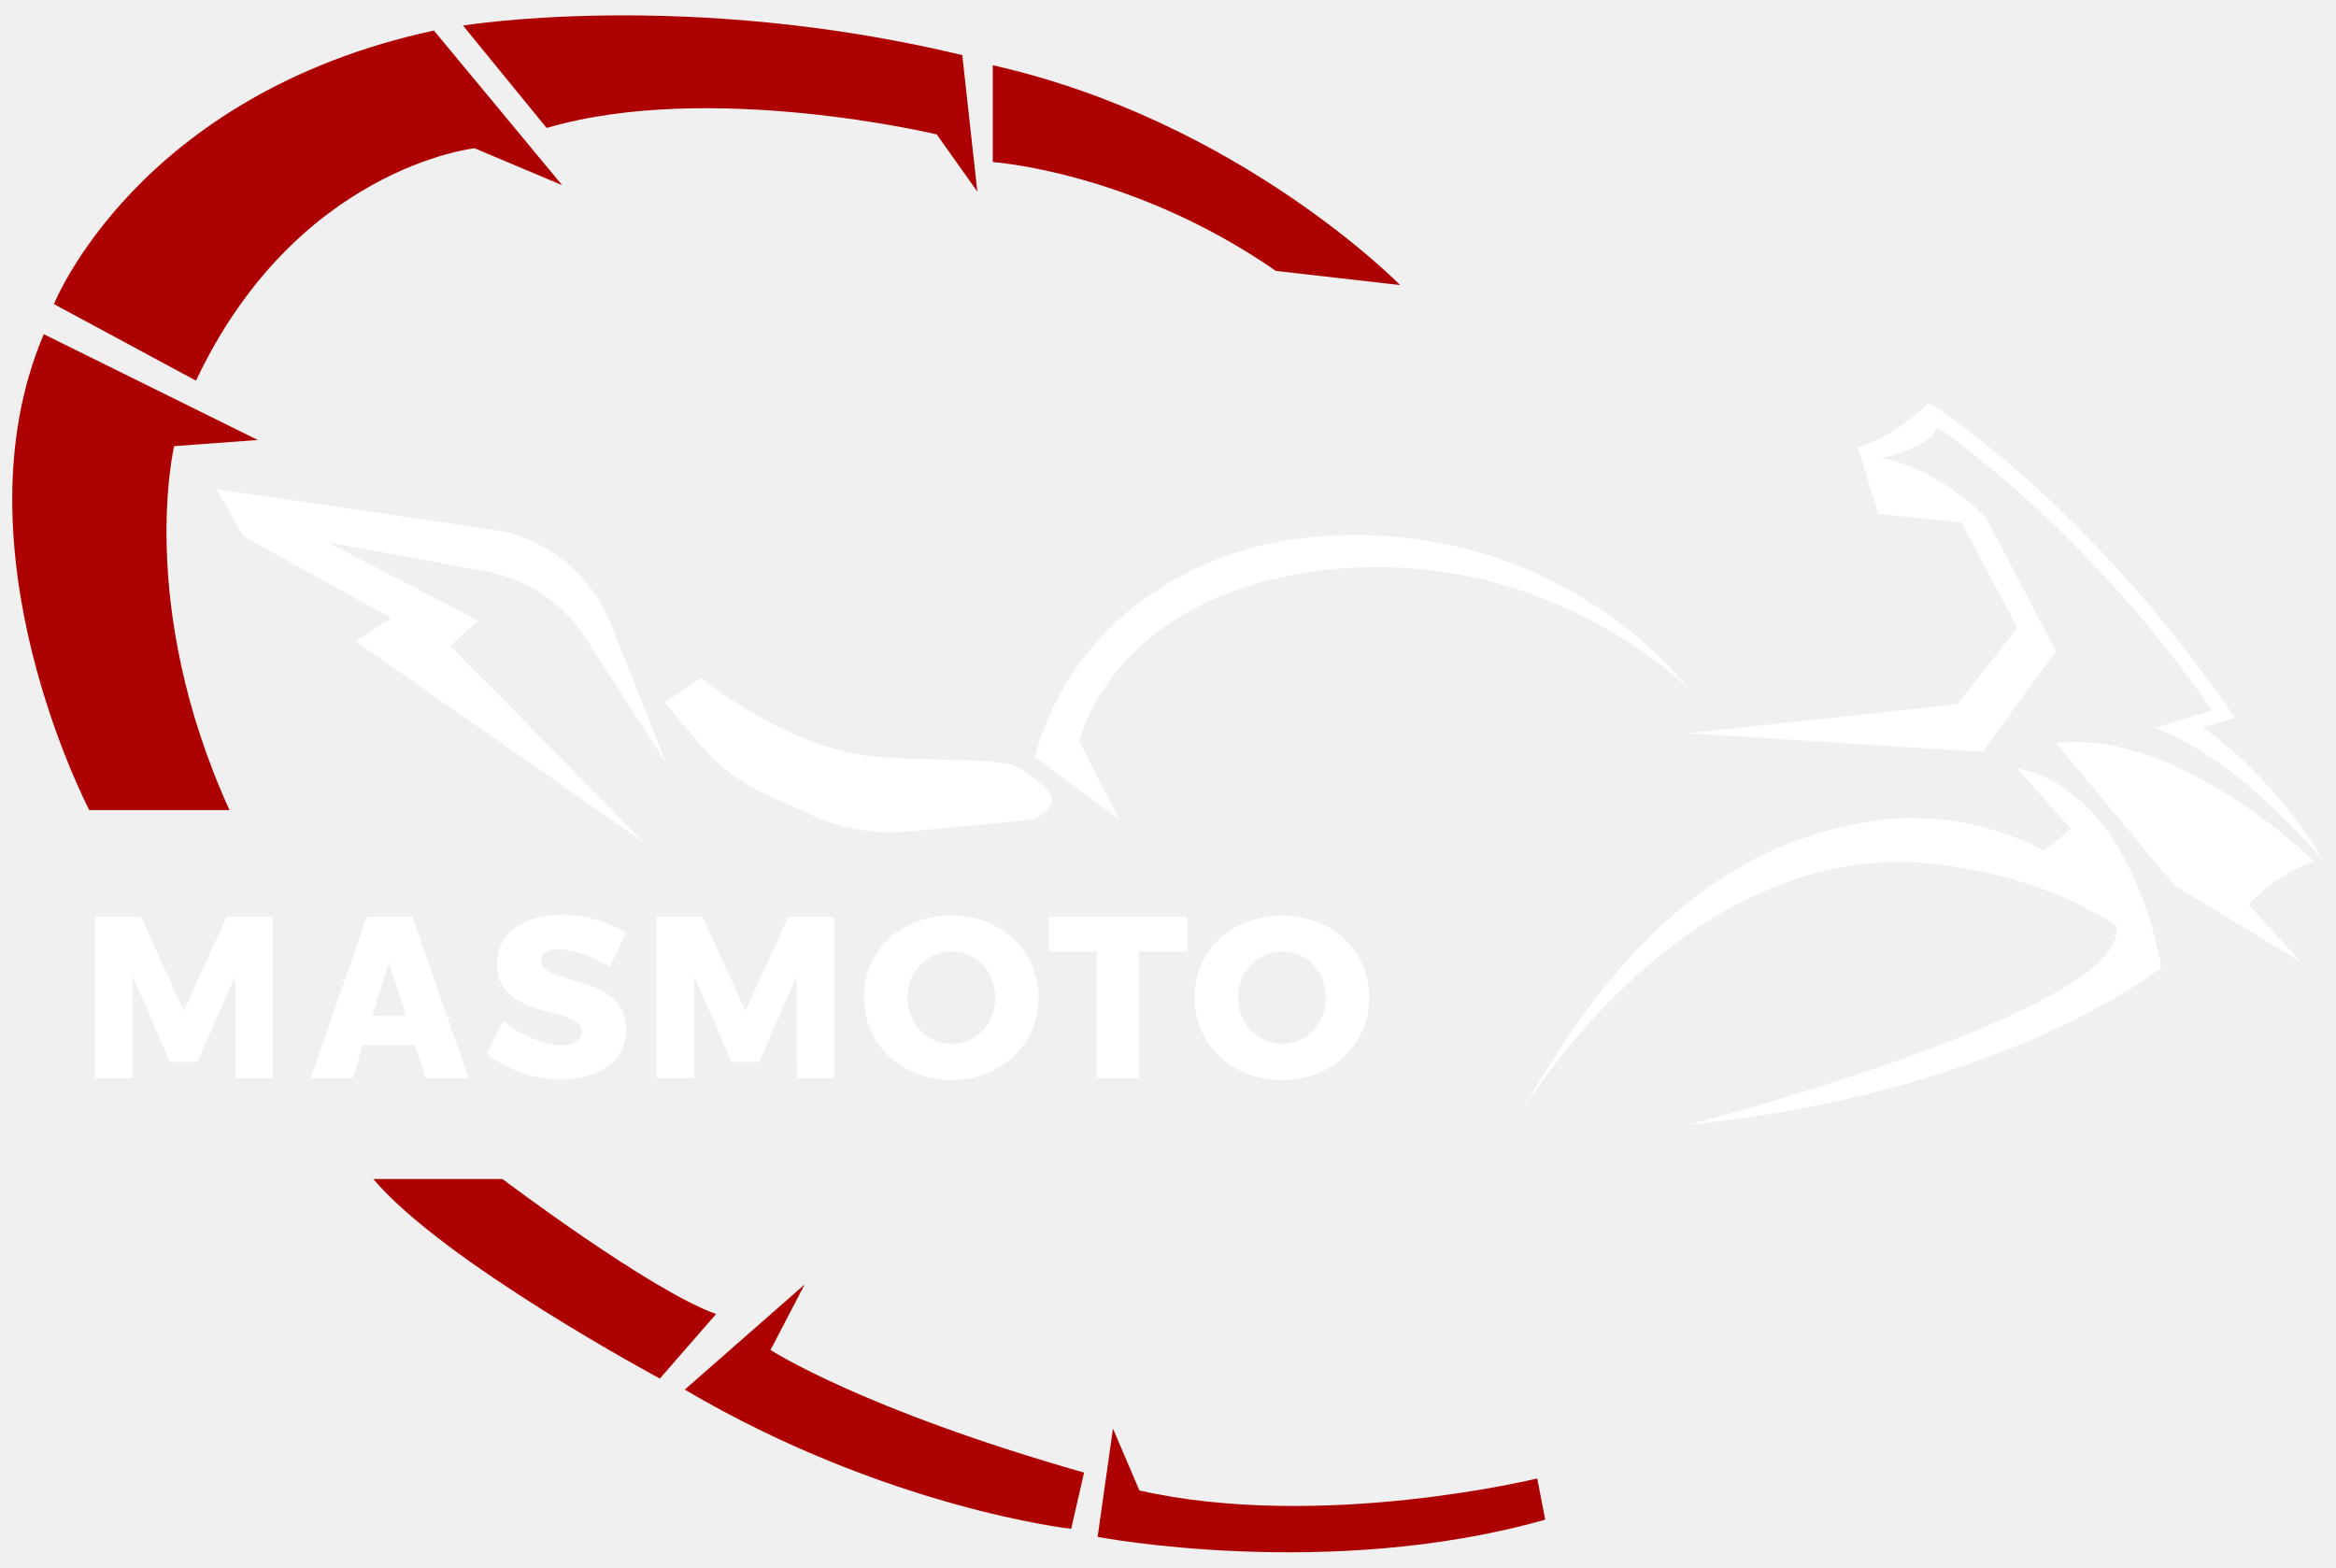
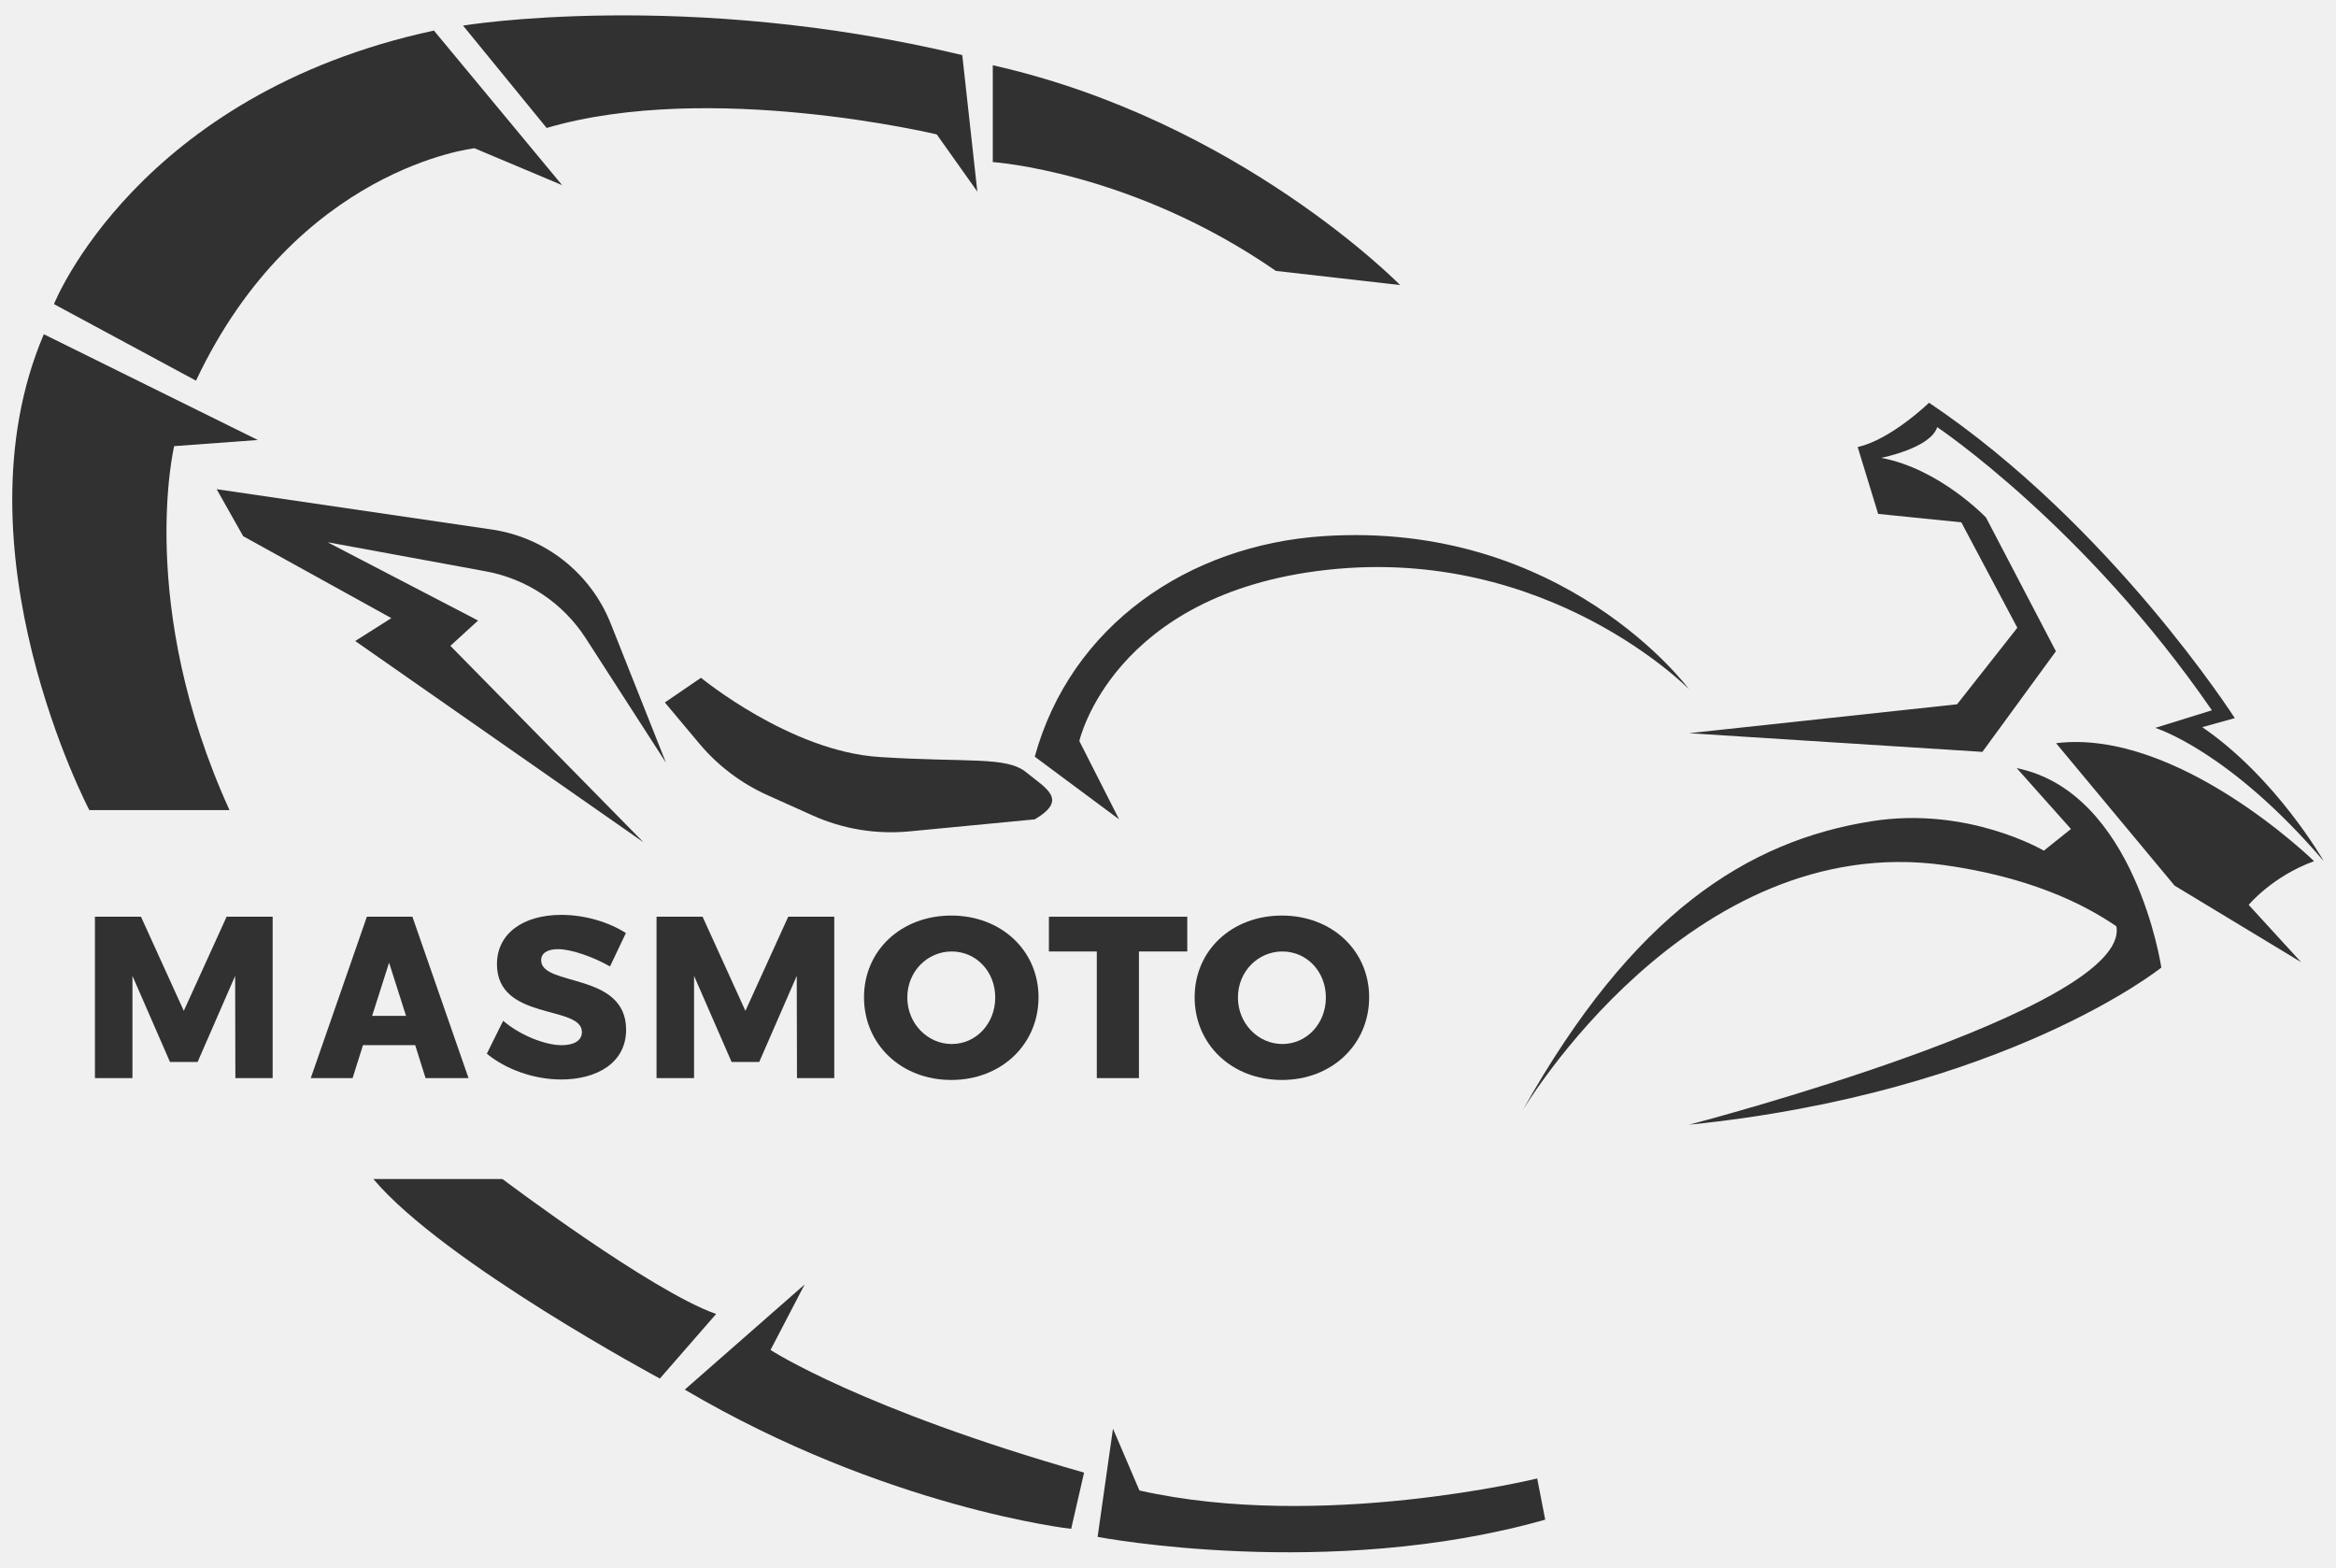
<svg xmlns="http://www.w3.org/2000/svg" version="1.1" id="dark" x="0px" y="0px" width="380px" height="255px" viewBox="0 0 380 255" style="enable-background:new 0 0 380 255;" xml:space="preserve">
  <style type="text/css">

- 	.st0{fill:#AD0000;}
- 	.st1{fill:#FFFFFF;}
+ 	.st0{fill:#313131;}
+ 	.st1{fill:#313131;}

</style>
  <g>
    <g>
      <path class="st0" d="M7.129,54.368L41.935,71.57l-13.602,1c0,0-6.201,25.803,9.001,59.208H14.53    C14.53,131.777-7.787,89.322,7.129,54.368z" />
      <path class="st0" d="M8.779,49.468c0,0,13.502-34.089,61.807-44.498l20.853,25.146l-14.252-6c0,0-28.952,3.15-45.304,37.804    L8.779,49.468z" />
      <path class="st0" d="M75.324,4.162c0,0,36.205-6.001,81.21,4.801l2.45,22.203l-6.601-9.301c0,0-36.905-8.851-63.458-1.05    L75.324,4.162z" />
      <path class="st0" d="M161.497,10.613v15.752c0,0,22.653,1.5,46.055,17.702l20.203,2.3    C227.755,46.367,201.65,19.664,161.497,10.613z" />
      <path class="st0" d="M60.735,191.785h21.002c0,0,24.103,18.201,34.754,21.953l-9.151,10.501    C107.34,224.239,72.186,205.386,60.735,191.785z" />
      <path class="st0" d="M111.391,226.04l19.502-17.103l-5.55,10.651c0,0,14.701,9.601,51.006,19.952l-2.101,9.15    C174.248,248.691,144.133,245.32,111.391,226.04z" />
      <path class="st0" d="M181.049,232.391l-2.5,17.602c0,0,37.604,7.201,72.811-2.801l-1.301-6.7c0,0-35.154,8.608-64.708,1.954    L181.049,232.391z" />
      <g>
        <path class="st1" d="M319.049,84.964l9.113,17.15l-9.8,12.447l-43.61,4.704l47.727,3.038l11.956-16.366L323.066,84.18     c0,0-7.547-7.938-17.053-9.702c0,0,8.035-1.568,9.113-4.999c0,0,24.035,16.087,44.688,46.06l-9.219,2.862     c0,0,11.991,3.639,27.409,21.675c0,0-7.679-13.515-19.76-21.793l5.293-1.47c0,0-20.165-31.452-49.735-51.303     c0,0-6.224,6.027-11.612,7.203l3.332,10.878L319.049,84.964z" />
        <path class="st1" d="M376.428,140.077c0,0-22.177-21.642-41.963-19.186l19.275,23.167l20.58,12.445l-8.525-9.311     C365.795,147.193,369.575,142.59,376.428,140.077z" />
        <path class="st1" d="M328.063,124.948l8.821,9.897l-4.41,3.528c0,0-12.316-7.297-28.071-4.783     c-20.146,3.216-38.764,14.976-56.752,47.099c0,0,27.102-45.787,68.653-39.963c13.669,1.916,22.528,6.203,27.973,9.953     c2.394,13.562-69.524,32.271-69.524,32.271c51.628-5.277,76.833-25.563,76.833-25.563c-0.134-0.207-0.313-0.42-0.476-0.63     c0.311,0.392,0.476,0.63,0.476,0.63S347.37,128.868,328.063,124.948z M347.202,152.891c0.227,0.189,0.419,0.355,0.626,0.536     C347.618,153.247,347.405,153.059,347.202,152.891z" />
        <path class="st1" d="M215.169,87.218c-21.847,1.47-40.965,14.504-46.845,35.868l13.72,10.191l-6.468-12.739     c0,0,5.375-23.936,40.181-27.832c36.045-4.035,58.995,19.404,58.995,19.404S254.486,84.573,215.169,87.218z" />
        <path class="st1" d="M124.838,129.338l7.359,3.309c4.923,2.213,10.336,3.104,15.708,2.59l20.419-1.957     c5.488-3.234,1.862-4.998-1.372-7.645c-3.234-2.646-9.408-1.568-23.912-2.499c-14.504-0.931-29.008-12.887-29.008-12.887     l-5.88,4.018l5.617,6.697C116.78,124.554,120.564,127.416,124.838,129.338z" />
        <path class="st1" d="M104.669,137.002l-31.406-31.948l4.509-4.116l-24.499-12.74l25.748,4.735     c6.693,1.23,12.579,5.172,16.267,10.892l13.048,20.241l-8.99-22.636c-3.252-8.188-10.626-14.02-19.344-15.297l-44.76-6.56     l4.313,7.644l24.106,13.328l-5.88,3.724L104.669,137.002z" />
      </g>
    </g>
    <g>
      <path class="st1" d="M50.553,175.368l9.128-26.252h7.405l9.129,26.252h-6.987l-1.688-5.36h-8.494l-1.688,5.36H50.553z     M66.051,165.247l-2.759-8.656l-2.758,8.656H66.051z" />
      <path class="st1" d="M114.29,149.115l6.967,15.314l6.967-15.314h7.488v26.252h-6.065l-0.037-16.628l-6.107,14.007h-4.492    l-6.107-14.007v16.628h-6.103v-26.252H114.29z" />
      <path class="st1" d="M168.938,162.221c0,7.682-6.066,13.449-14.195,13.449c-8.124,0-14.194-5.768-14.194-13.449    c0-7.639,6.07-13.293,14.194-13.293C162.872,148.927,168.938,154.618,168.938,162.221z M147.593,162.257    c0,4.272,3.331,7.566,7.228,7.566c3.93,0,7.077-3.294,7.077-7.566c0-4.268-3.147-7.487-7.077-7.487    C150.887,154.77,147.593,157.989,147.593,162.257z" />
      <path class="st1" d="M193.137,149.115v5.654h-7.863v20.599h-6.856V154.77h-7.791v-5.654H193.137z" />
      <path class="st1" d="M222.721,162.221c0,7.682-6.064,13.449-14.193,13.449c-8.125,0-14.194-5.768-14.194-13.449    c0-7.639,6.069-13.293,14.194-13.293C216.654,148.927,222.721,154.618,222.721,162.221z M201.377,162.257    c0,4.272,3.33,7.566,7.229,7.566c3.93,0,7.076-3.294,7.076-7.566c0-4.268-3.146-7.487-7.076-7.487    C204.67,154.77,201.377,157.989,201.377,162.257z" />
      <path class="st1" d="M22.932,149.115l6.967,15.314l6.967-15.314h7.488v26.252h-6.066l-0.036-16.627l-6.107,14.007h-4.492    l-6.107-14.007v16.628h-6.103v-26.252L22.932,149.115L22.932,149.115z" />
      <path class="st1" d="M90.767,154.395c-1.647,0-2.736,0.6-2.736,1.797c0,4.347,13.82,1.871,13.82,11.313    c0,5.353-4.716,8.088-10.558,8.088c-4.382,0-8.952-1.61-12.1-4.194l2.658-5.356c2.699,2.323,6.779,3.97,9.515,3.97    c2.021,0,3.293-0.75,3.293-2.136c0-4.455-13.819-1.756-13.819-11.047c0-4.904,4.158-8.015,10.489-8.015    c3.856,0,7.753,1.199,10.484,2.959l-2.584,5.431C96.458,155.629,92.94,154.395,90.767,154.395z" />
    </g>
  </g>
</svg>
